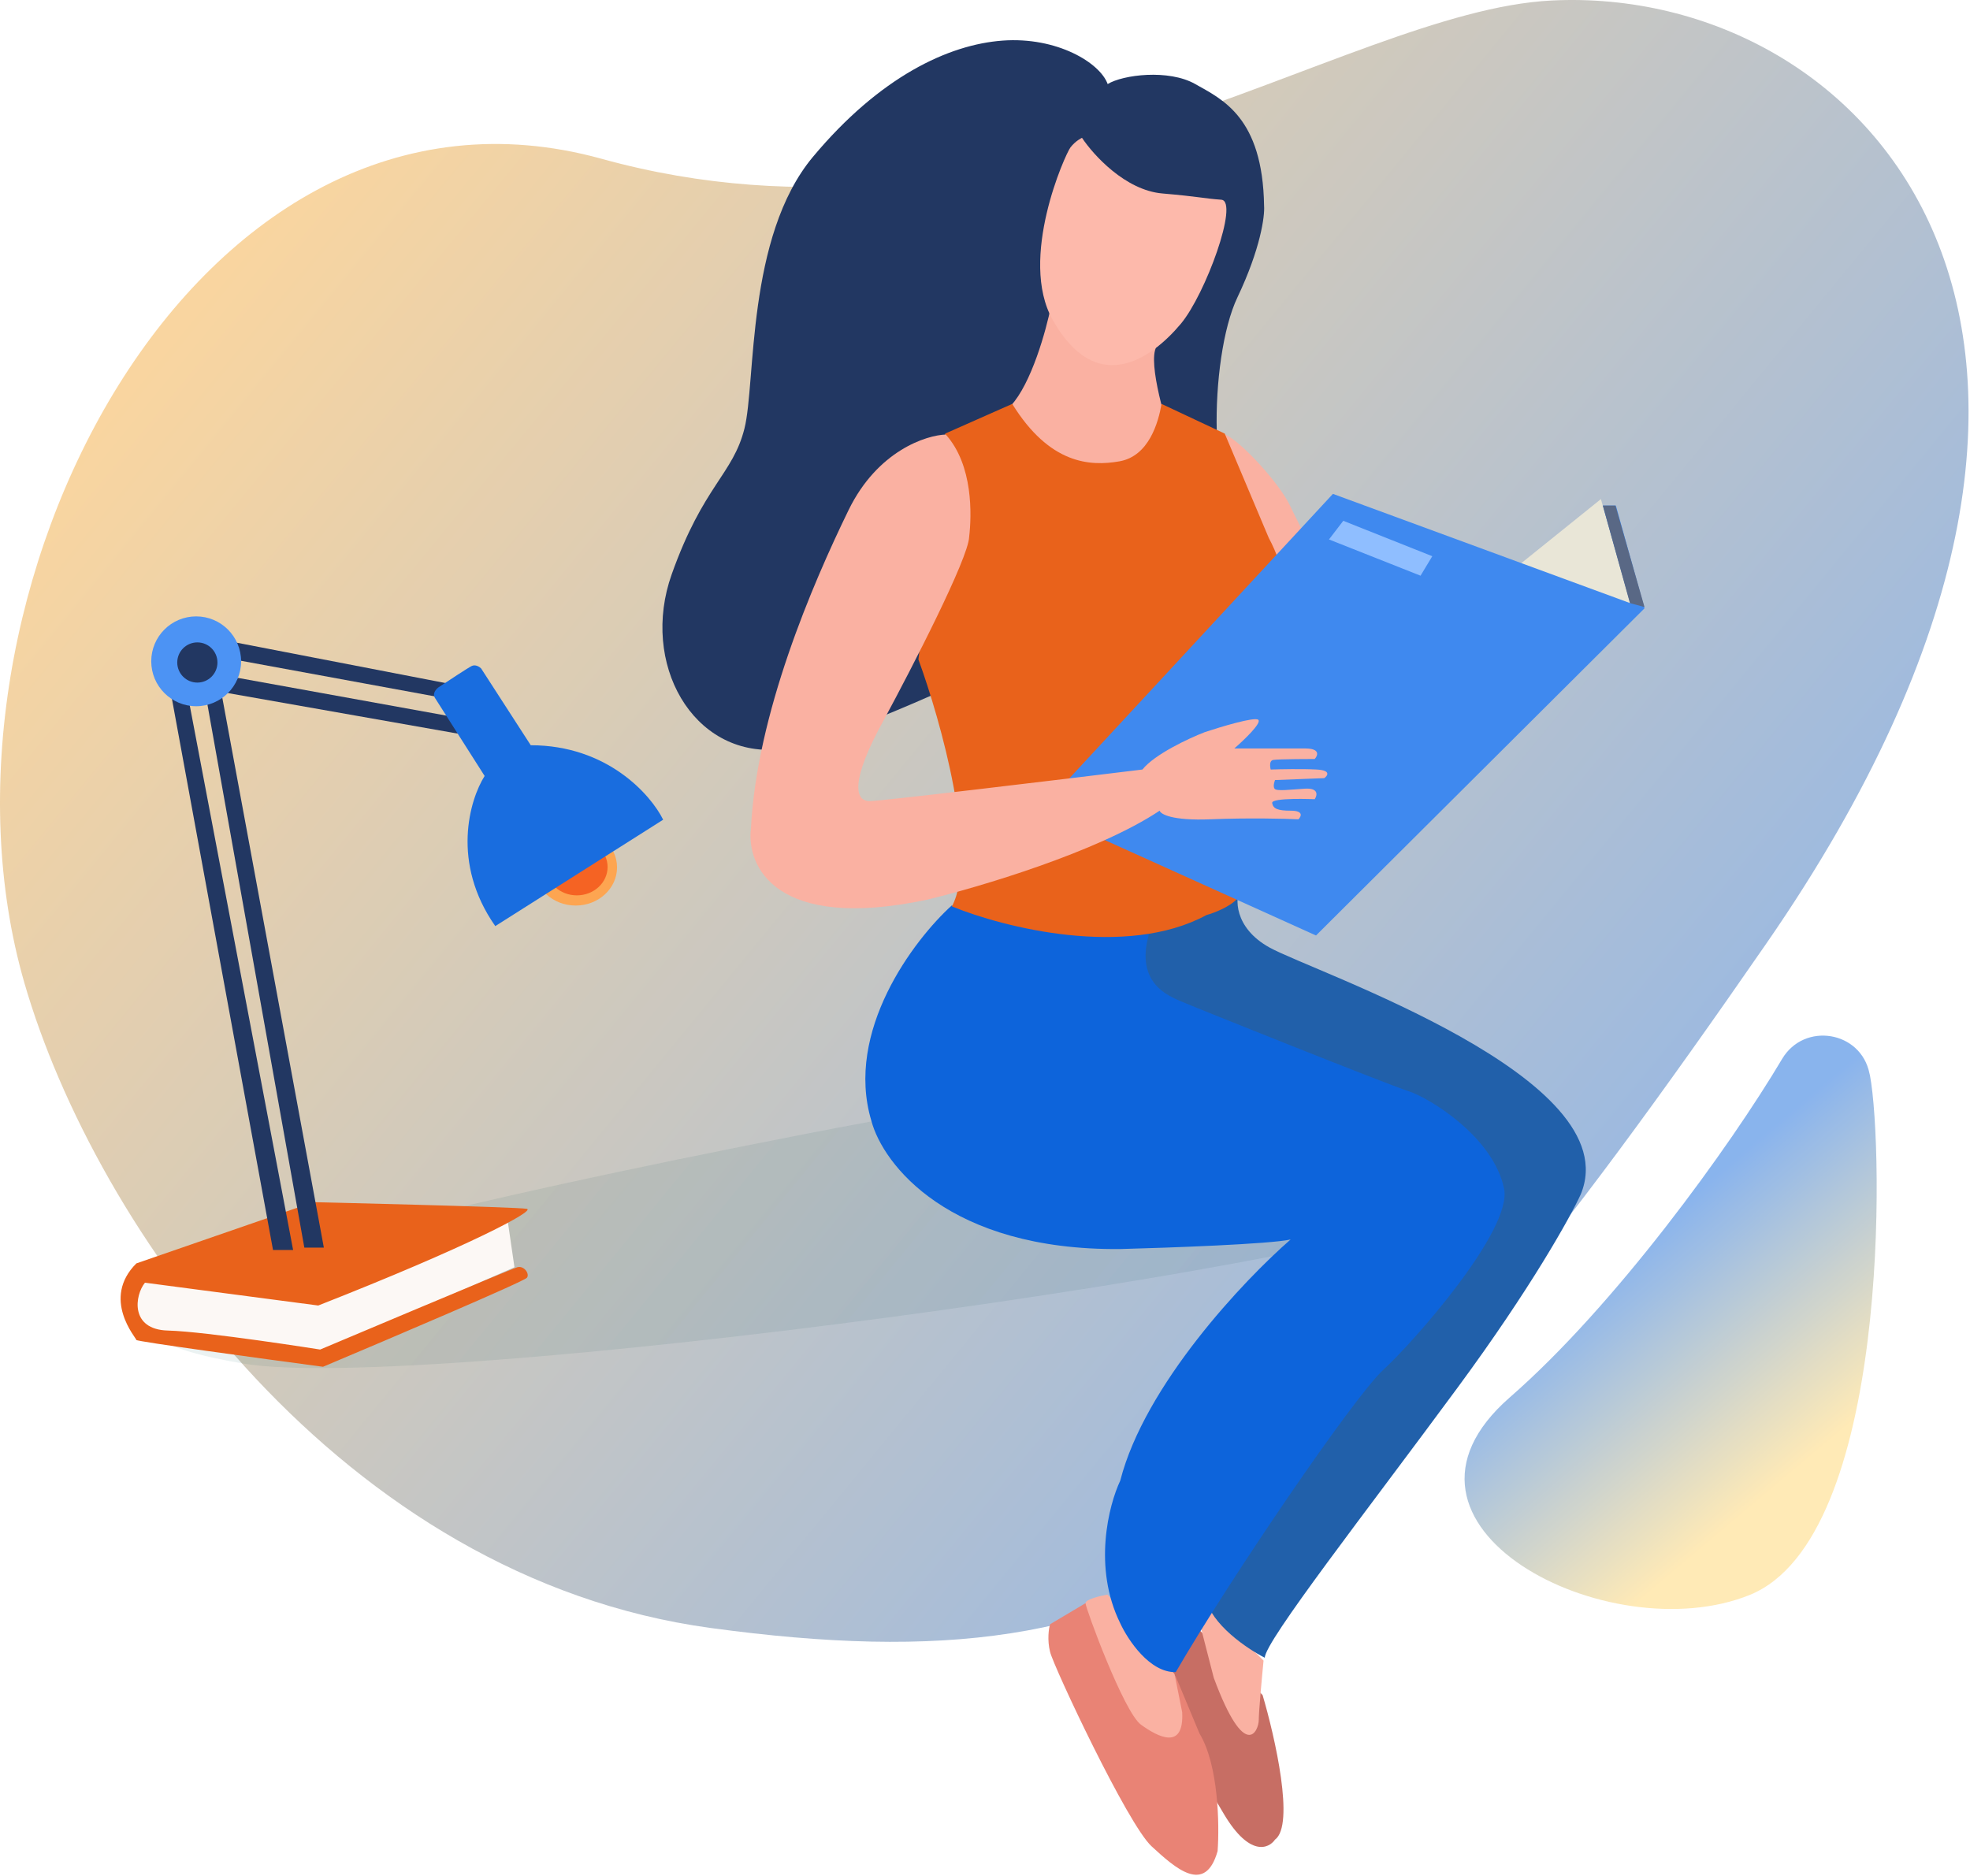
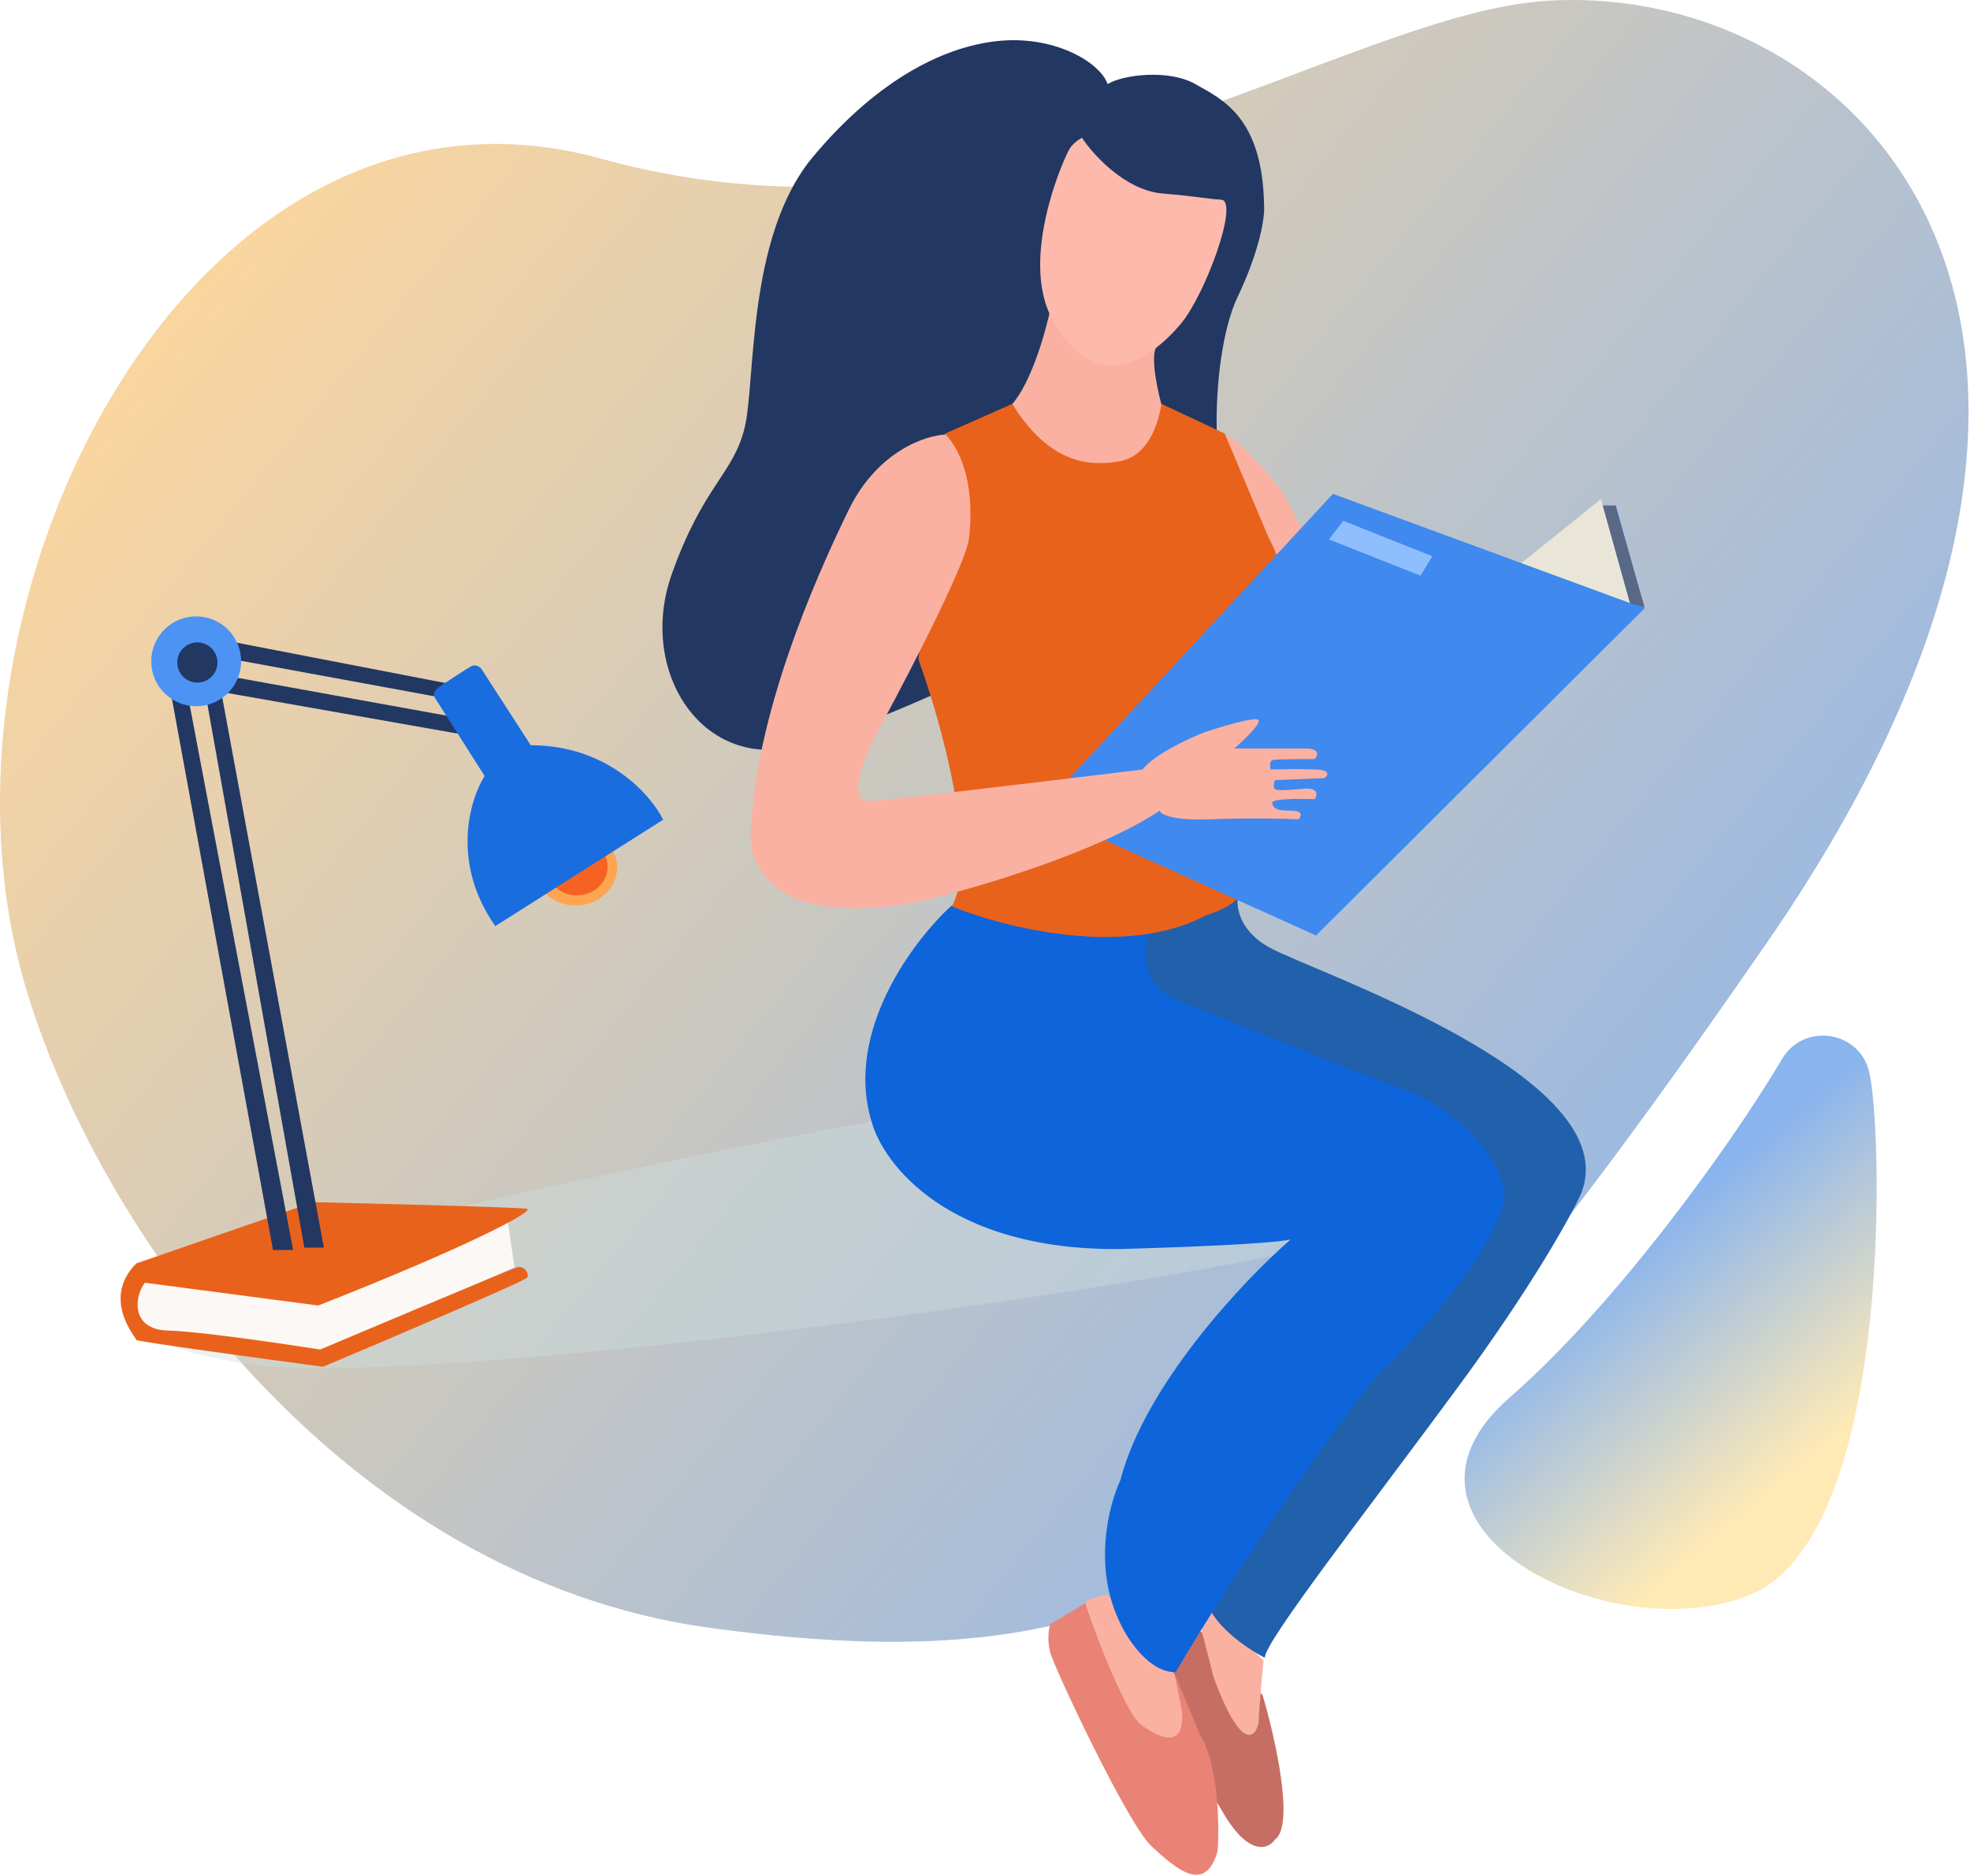
- <svg xmlns="http://www.w3.org/2000/svg" width="1029" height="980" viewBox="0 0 1029 980" fill="none">
-   <path opacity="0.49" fill-rule="evenodd" clip-rule="evenodd" d="M314.27 82.959C526.866 141.767 700.677 5.816 810.333 0.273C975.208 -8.042 1143.07 173.995 922.76 492.694C702.454 811.392 612.146 883.241 371.247 850.461C178.497 824.238 49.795 641.508 12.734 513.463C-45.257 312.984 101.674 24.169 314.27 82.959Z" fill="url(#paint0_linear)" />
-   <path opacity="0.49" fill-rule="evenodd" clip-rule="evenodd" d="M976.492 560.771C972.015 538.545 942.416 533.712 930.85 553.202C903.507 599.271 843.562 682.082 788.716 729.909C711.751 797.014 840.453 862.928 913.918 833.205C987.383 803.481 983.812 599.093 976.759 561.872L976.492 560.771Z" fill="url(#paint1_linear)" />
-   <g style="mix-blend-mode:multiply" opacity="0.4">
-     <path d="M127.055 712.322C219.764 728.027 715.861 661.32 785 624.5C834.027 578.431 798.405 518.695 420.374 592.437C42.343 666.179 34.345 696.616 127.055 712.322Z" fill="#CCDFDE" />
-   </g>
-   <path d="M268.723 662L265.223 638L166.223 679C139.723 673.333 84.222 662.6 74.222 665C61.722 668 70.222 693 72.222 693.5C73.823 693.9 135.556 702.667 166.223 707L268.723 662Z" fill="#FCF8F5" />
-   <path d="M163.723 628L71.223 660C52.723 678.5 71.223 699 71.223 700C71.223 700.8 136.223 709.667 168.723 714C203.556 699.333 273.623 669.5 275.223 667.5C276.823 665.5 273.723 661 270.223 662C266.723 663 167.223 705 167.223 705C167.223 705 107.722 695.579 87.722 695.079C67.723 694.579 70.389 676.579 75.722 670.079L166.223 682C244.623 651.2 279.723 632.5 275.223 631.5C270.723 630.5 163.723 628 163.723 628Z" fill="#E9621B" />
+ <svg xmlns="http://www.w3.org/2000/svg" width="1029" height="980" fill="none">
+   <path opacity=".49" fill-rule="evenodd" clip-rule="evenodd" d="M314.27 82.959C526.866 141.767 700.677 5.816 810.333.273 975.208-8.042 1143.07 173.995 922.76 492.694 702.454 811.392 612.146 883.241 371.247 850.461 178.497 824.238 49.795 641.508 12.734 513.463c-57.99-200.479 88.94-489.294 301.536-430.504z" fill="url(#paint0_linear)" />
+   <path opacity=".49" fill-rule="evenodd" clip-rule="evenodd" d="M976.492 560.771c-4.477-22.226-34.076-27.059-45.642-7.569-27.343 46.069-87.288 128.88-142.134 176.707-76.965 67.105 51.737 133.019 125.202 103.296 73.465-29.724 69.894-234.112 62.841-271.333l-.267-1.101z" fill="url(#paint1_linear)" />
+   <path d="M127.055 712.322C219.764 728.027 715.861 661.32 785 624.5c49.027-46.069 13.405-105.805-364.626-32.063-378.031 73.742-386.03 104.179-293.319 119.885z" fill="#CCDFDE" opacity=".4" />
+   <path d="M268.723 662l-3.5-24-99 41c-26.5-5.667-82-16.4-92-14-12.5 3-4 28-2 28.5 1.6.4 63.333 9.167 94 13.5l102.5-45z" fill="#FCF8F5" />
+   <path d="M163.723 628l-92.5 32c-18.5 18.5 0 39 0 40 0 .8 65 9.667 97.5 14 34.833-14.667 104.9-44.5 106.5-46.5 1.6-2-1.5-6.5-5-5.5s-103 43-103 43-59.501-9.421-79.5-9.921c-20-.5-17.334-18.5-12-25l90.5 11.921c78.4-30.8 113.5-49.5 109-50.5s-111.5-3.5-111.5-3.5z" fill="#E9621B" />
  <ellipse cx="300.693" cy="453.106" rx="21.613" ry="19.951" fill="#FDA551" />
  <ellipse cx="301.311" cy="452.916" rx="16.056" ry="14.821" fill="#F56323" />
-   <path d="M234.467 374.074L124.194 354.112L118.522 361.976L242.028 383.753L234.467 374.074Z" fill="#223762" />
-   <path d="M234.618 357.199L122.845 335.586L117.287 343.614L238.323 365.845L234.618 357.199Z" fill="#223762" />
-   <path d="M142.606 652.996L89.498 363.375H98.144L153.104 652.996H142.606Z" fill="#223762" />
-   <path d="M158.967 651.761L107.407 362.757H115.8L169.16 651.761H158.967Z" fill="#223762" />
+   <path d="M234.467 374.074l-110.273-19.962-5.672 7.864 123.506 21.777-7.561-9.679zM234.618 357.199l-111.773-21.613-5.558 8.028 121.036 22.231-3.705-8.646zM142.606 652.996L89.498 363.375h8.646l54.96 289.621h-10.498zM158.967 651.761l-51.56-289.004h8.393l53.36 289.004h-10.193z" fill="#223762" />
  <circle cx="102.466" cy="345.466" r="23.466" fill="#4C93F4" />
  <circle cx="103.084" cy="346.084" r="10.498" fill="#223762" />
-   <path d="M253.144 405.366L227.207 364.609C225.725 362.28 227.825 359.934 229.06 359.052C234 355.758 244.375 348.924 246.351 347.936C248.327 346.948 250.468 348.348 251.291 349.171L277.227 389.31C317.243 389.31 340.009 415.247 346.391 428.215L258.701 483.792C235.482 450.693 245.322 417.717 253.144 405.366Z" fill="#196DDF" />
-   <path d="M666 961C676.4 953.4 666 907.5 659.5 885.5L627 852L600.5 879C608 892.833 626.3 926 639.5 948C652.7 970 662.667 965.833 666 961Z" fill="#C76E64" />
-   <path d="M657.5 898.5C657.5 894.1 659.167 876 660 867.5L634 841.5H625L634 876.5C650.5 921 657.5 904 657.5 898.5Z" fill="#FAB1A2" />
-   <path d="M548.5 848.5L567 837.5L614 875.5L626.5 905.5C636.5 921.9 637 953.333 636 967C629.5 990 614 976 601.5 964.5C589 953 550.5 871 548.5 863C546.9 856.6 547.833 850.667 548.5 848.5Z" fill="#E98375" />
-   <path d="M567 837.5C567 835.5 574.667 833.667 578.5 833L613.5 874.5L617.5 894.5C618.5 914.5 605 907.5 596 901C587 894.5 567 840 567 837.5Z" fill="#FAB1A2" />
-   <path d="M663.142 495C644.342 484.6 645 468.667 648 464C628 478.8 603.309 487.5 593.142 488L600.142 533L761.642 635.5C716.475 696 626.842 820.5 629.642 834.5C632.442 848.5 651.475 861.333 660.642 866C660.642 857.5 714.142 789 761.642 724.5C799.642 672.9 820.142 636 825.642 624C851.142 563 686.642 508 663.142 495Z" fill="#2160AA" />
-   <path d="M455.142 585.5C441.142 538.7 477.309 491 497.142 473C534.342 489 581.309 489.667 600.142 488C592.642 514 611.142 520.5 616.642 523C621.042 525 724.642 566.5 735.642 570C746.642 573.5 780.142 594 785.642 621C790.042 642.6 738.142 701.333 722.642 715.5C707.142 729.667 641.975 825.5 614.142 873.5C600.542 873.9 589.142 856.667 585.142 848C570.742 818.8 579.142 786.167 585.142 773.5C597.942 723.5 649.809 668.667 674.142 647.5C663.742 649.9 610.475 651.833 585.142 652.5C495.542 653.3 461.142 608.167 455.142 585.5Z" fill="#0D64DB" />
-   <path d="M673.957 264.421C668.542 252.746 648.489 230.825 640 227L649.987 465C664.302 426.581 692.533 343.256 690.935 317.31C689.337 291.365 679.371 276.097 673.957 264.421Z" fill="#FAB1A2" />
-   <path d="M624.326 43.913C610.394 36.001 586.487 39.039 578.575 43.913C574.585 32.767 552.03 19.145 523.708 21.209C495.387 23.273 459.554 40.129 424.639 81.924C389.724 123.718 394.884 199.74 388.864 223.82C382.844 247.899 367.365 253.575 350.853 300.014C334.342 346.452 361.689 395.471 406.752 391.515C451.814 387.559 672.974 275.331 651.914 273.087C630.854 270.842 631.205 187.185 646.341 155.366C658.45 129.91 660.674 112.883 660.273 107.551C659.585 61.112 638.257 51.824 624.326 43.913Z" fill="#223762" />
-   <path d="M527.94 212C538.747 200.4 546.453 172.5 548.954 160C570.303 164.5 611.399 174.8 604.994 180C598.59 185.2 607.663 217.167 613 232.5L573.972 248C554.125 240.833 517.132 223.6 527.94 212Z" fill="#FAB1A2" />
-   <path d="M493.722 226.5L528.722 211C548.222 242.5 569.322 243.7 584.722 241C600.122 238.3 605.055 220.667 606.722 211L639.722 226.5L662.722 281C695.222 341 651.222 464 646.222 469.5C642.222 473.9 633.888 477 630.222 478C588.222 500.8 524.055 484.5 497.222 473.5C511.222 447.1 491.388 376.5 479.722 344.5L493.722 226.5Z" fill="#E9621B" />
-   <path d="M693.946 296.682L701.351 288.623L744.039 305.393L737.069 314.105L693.946 296.682Z" fill="#D6E3FA" />
-   <path d="M836.215 260.718L794.424 294.355L851.844 315.76L836.215 260.718Z" fill="#E9E6D7" />
-   <path d="M696.233 258L546.398 419.727L543 423.464L687.399 488.698L858.979 317.798L844.029 264.116H837.234L851.504 315.08L696.233 258Z" fill="#3F89EF" />
-   <path d="M843.792 264.115H837.234L851.385 315.08L858.979 317.118L843.792 264.115Z" fill="#596885" />
-   <path d="M616.766 169.177C629.7 153.767 647.381 105.023 637.921 104.335C628.462 103.647 626.398 102.718 607.134 101.067C587.871 99.416 571.13 81.001 565.167 72C565.167 72 561.856 73.488 559.148 76.988C556.439 80.488 531.835 135.191 549.86 167.113C572.391 207.016 600.598 188.441 616.766 169.177Z" fill="#FDB9AB" />
-   <path d="M443.222 266.5C458.422 235.3 484 227.333 494 227C508.4 243 507.555 269.167 506.222 280.5C505.822 291.7 476.388 348.833 461.722 376C443.722 408.5 446.722 418.5 454.222 418.5C460.222 418.5 551.722 407.5 596.722 402C603.122 394 621.055 385.667 629.222 382.5C637.722 379.667 655.222 374.4 657.222 376C659.222 377.6 649.722 386.667 644.722 391H681.722C689.722 391 688.388 394.667 686.722 396.5C686.722 396.5 667.5 396.5 665 397C662.5 397.5 663.722 402 663.722 402C668.555 401.833 680.122 401.6 687.722 402C695.322 402.4 693.555 405.167 691.722 406.5L666 407.5C666 407.5 664.722 410.5 665.722 412C666.722 413.5 674.522 412.4 681.722 412C688.922 411.6 688.055 415.5 686.722 417.5C686.722 417.5 664 416.5 664.5 419.5C665 422.5 667.422 423.5 674.222 423.5C681.022 423.5 679.722 426.5 678.222 428C671.222 427.667 652.222 427.2 632.222 428C612.222 428.8 606.222 425.333 605.722 423.5C573.322 445.1 511.222 463.5 484.222 470C405.022 486.8 389.888 452.333 392.222 433C395.222 373 424.222 305.5 443.222 266.5Z" fill="#FAB1A2" />
-   <path d="M694.167 281.81L701.636 272.066L748.136 290.566L741.998 300.741L694.167 281.81Z" fill="#8FBEFF" />
+   <path d="M253.144 405.366l-25.937-40.757c-1.482-2.329.618-4.675 1.853-5.557 4.94-3.294 15.315-10.128 17.291-11.116 1.976-.988 4.117.412 4.94 1.235l25.936 40.139c40.016 0 62.782 25.937 69.164 38.905l-87.69 55.577c-23.219-33.099-13.379-66.075-5.557-78.426z" fill="#196DDF" />
+   <path d="M666 961c10.4-7.6 0-53.5-6.5-75.5L627 852l-26.5 27c7.5 13.833 25.8 47 39 69s23.167 17.833 26.5 13z" fill="#C76E64" />
+   <path d="M657.5 898.5c0-4.4 1.667-22.5 2.5-31l-26-26h-9l9 35c16.5 44.5 23.5 27.5 23.5 22z" fill="#FAB1A2" />
+   <path d="M548.5 848.5l18.5-11 47 38 12.5 30c10 16.4 10.5 47.833 9.5 61.5-6.5 23-22 9-34.5-2.5s-51-93.5-53-101.5c-1.6-6.4-.667-12.333 0-14.5z" fill="#E98375" />
+   <path d="M567 837.5c0-2 7.667-3.833 11.5-4.5l35 41.5 4 20c1 20-12.5 13-21.5 6.5s-29-61-29-63.5z" fill="#FAB1A2" />
+   <path d="M663.142 495C644.342 484.6 645 468.667 648 464c-20 14.8-44.691 23.5-54.858 24l7 45 161.5 102.5c-45.167 60.5-134.8 185-132 199 2.8 14 21.833 26.833 31 31.5 0-8.5 53.5-77 101-141.5 38-51.6 58.5-88.5 64-100.5 25.5-61-139-116-162.5-129z" fill="#2160AA" />
+   <path d="M455.142 585.5c-14-46.8 22.167-94.5 42-112.5 37.2 16 84.167 16.667 103 15-7.5 26 11 32.5 16.5 35 4.4 2 108 43.5 119 47s44.5 24 50 51c4.4 21.6-47.5 80.333-63 94.5-15.5 14.167-80.667 110-108.5 158-13.6.4-25-16.833-29-25.5-14.4-29.2-6-61.833 0-74.5 12.8-50 64.667-104.833 89-126-10.4 2.4-63.667 4.333-89 5-89.6.8-124-44.333-130-67z" fill="#0D64DB" />
+   <path d="M673.957 264.421C668.542 252.746 648.489 230.825 640 227l9.987 238c14.315-38.419 42.546-121.744 40.948-147.69-1.598-25.945-11.564-41.213-16.978-52.889z" fill="#FAB1A2" />
+   <path d="M624.326 43.913c-13.932-7.912-37.839-4.874-45.751 0-3.99-11.146-26.545-24.768-54.867-22.704-28.321 2.064-64.154 18.92-99.069 60.715-34.915 41.794-29.755 117.816-35.775 141.896-6.02 24.079-21.499 29.755-38.011 76.194-16.511 46.438 10.836 95.457 55.899 91.501 45.062-3.956 266.222-116.184 245.162-118.428-21.06-2.245-20.709-85.902-5.573-117.721 12.109-25.456 14.333-42.483 13.932-47.815-.688-46.439-22.016-55.727-35.947-63.639z" fill="#223762" />
+   <path d="M527.94 212c10.807-11.6 18.513-39.5 21.014-52 21.349 4.5 62.445 14.8 56.04 20-6.404 5.2 2.669 37.167 8.006 52.5L573.972 248c-19.847-7.167-56.84-24.4-46.032-36z" fill="#FAB1A2" />
+   <path d="M493.722 226.5l35-15.5c19.5 31.5 40.6 32.7 56 30 15.4-2.7 20.333-20.333 22-30l33 15.5 23 54.5c32.5 60-11.5 183-16.5 188.5-4 4.4-12.334 7.5-16 8.5-42 22.8-106.167 6.5-133-4.5 14-26.4-5.834-97-17.5-129l14-118z" fill="#E9621B" />
+   <path d="M693.946 296.682l7.405-8.059 42.688 16.77-6.97 8.712-43.123-17.423z" fill="#D6E3FA" />
+   <path d="M836.215 260.718l-41.791 33.637 57.42 21.405-15.629-55.042z" fill="#E9E6D7" />
+   <path d="M696.233 258L546.398 419.727 543 423.464l144.399 65.234 171.58-170.9-14.95-53.682h-6.795l14.27 50.964L696.233 258z" fill="#3F89EF" />
+   <path d="M843.792 264.115h-6.558l14.151 50.965 7.594 2.038-15.187-53.003z" fill="#596885" />
+   <path d="M616.766 169.177c12.934-15.41 30.615-64.154 21.155-64.842-9.459-.688-11.523-1.617-30.787-3.268C587.871 99.416 571.13 81.001 565.167 72c0 0-3.311 1.488-6.019 4.988-2.709 3.5-27.313 58.203-9.288 90.125 22.531 39.903 50.738 21.328 66.906 2.064z" fill="#FDB9AB" />
+   <path d="M443.222 266.5C458.422 235.3 484 227.333 494 227c14.4 16 13.555 42.167 12.222 53.5-.4 11.2-29.834 68.333-44.5 95.5-18 32.5-15 42.5-7.5 42.5 6 0 97.5-11 142.5-16.5 6.4-8 24.333-16.333 32.5-19.5 8.5-2.833 26-8.1 28-6.5 2 1.6-7.5 10.667-12.5 15h37c8 0 6.666 3.667 5 5.5 0 0-19.222 0-21.722.5s-1.278 5-1.278 5c4.833-.167 16.4-.4 24 0 7.6.4 5.833 3.167 4 4.5l-25.722 1s-1.278 3-.278 4.5 8.8.4 16 0c7.2-.4 6.333 3.5 5 5.5 0 0-22.722-1-22.222 2s2.922 4 9.722 4c6.8 0 5.5 3 4 4.5-7-.333-26-.8-46 0s-26-2.667-26.5-4.5c-32.4 21.6-94.5 40-121.5 46.5-79.2 16.8-94.334-17.667-92-37 3-60 32-127.5 51-166.5z" fill="#FAB1A2" />
+   <path d="M694.167 281.81l7.469-9.744 46.5 18.5-6.138 10.175-47.831-18.931z" fill="#8FBEFF" />
  <defs>
    <linearGradient id="paint0_linear" x1="110.5" y1="145" x2="923.509" y2="812.496" gradientUnits="userSpaceOnUse">
      <stop stop-color="#F3AA3D" />
      <stop offset="1" stop-color="#0F66DB" />
    </linearGradient>
    <linearGradient id="paint1_linear" x1="849.081" y1="653.452" x2="962.865" y2="788.338" gradientUnits="userSpaceOnUse">
      <stop stop-color="#0F66DB" />
-       <stop offset="0.82" stop-color="#FFD46A" />
+       <stop offset=".82" stop-color="#FFD46A" />
    </linearGradient>
  </defs>
</svg>
